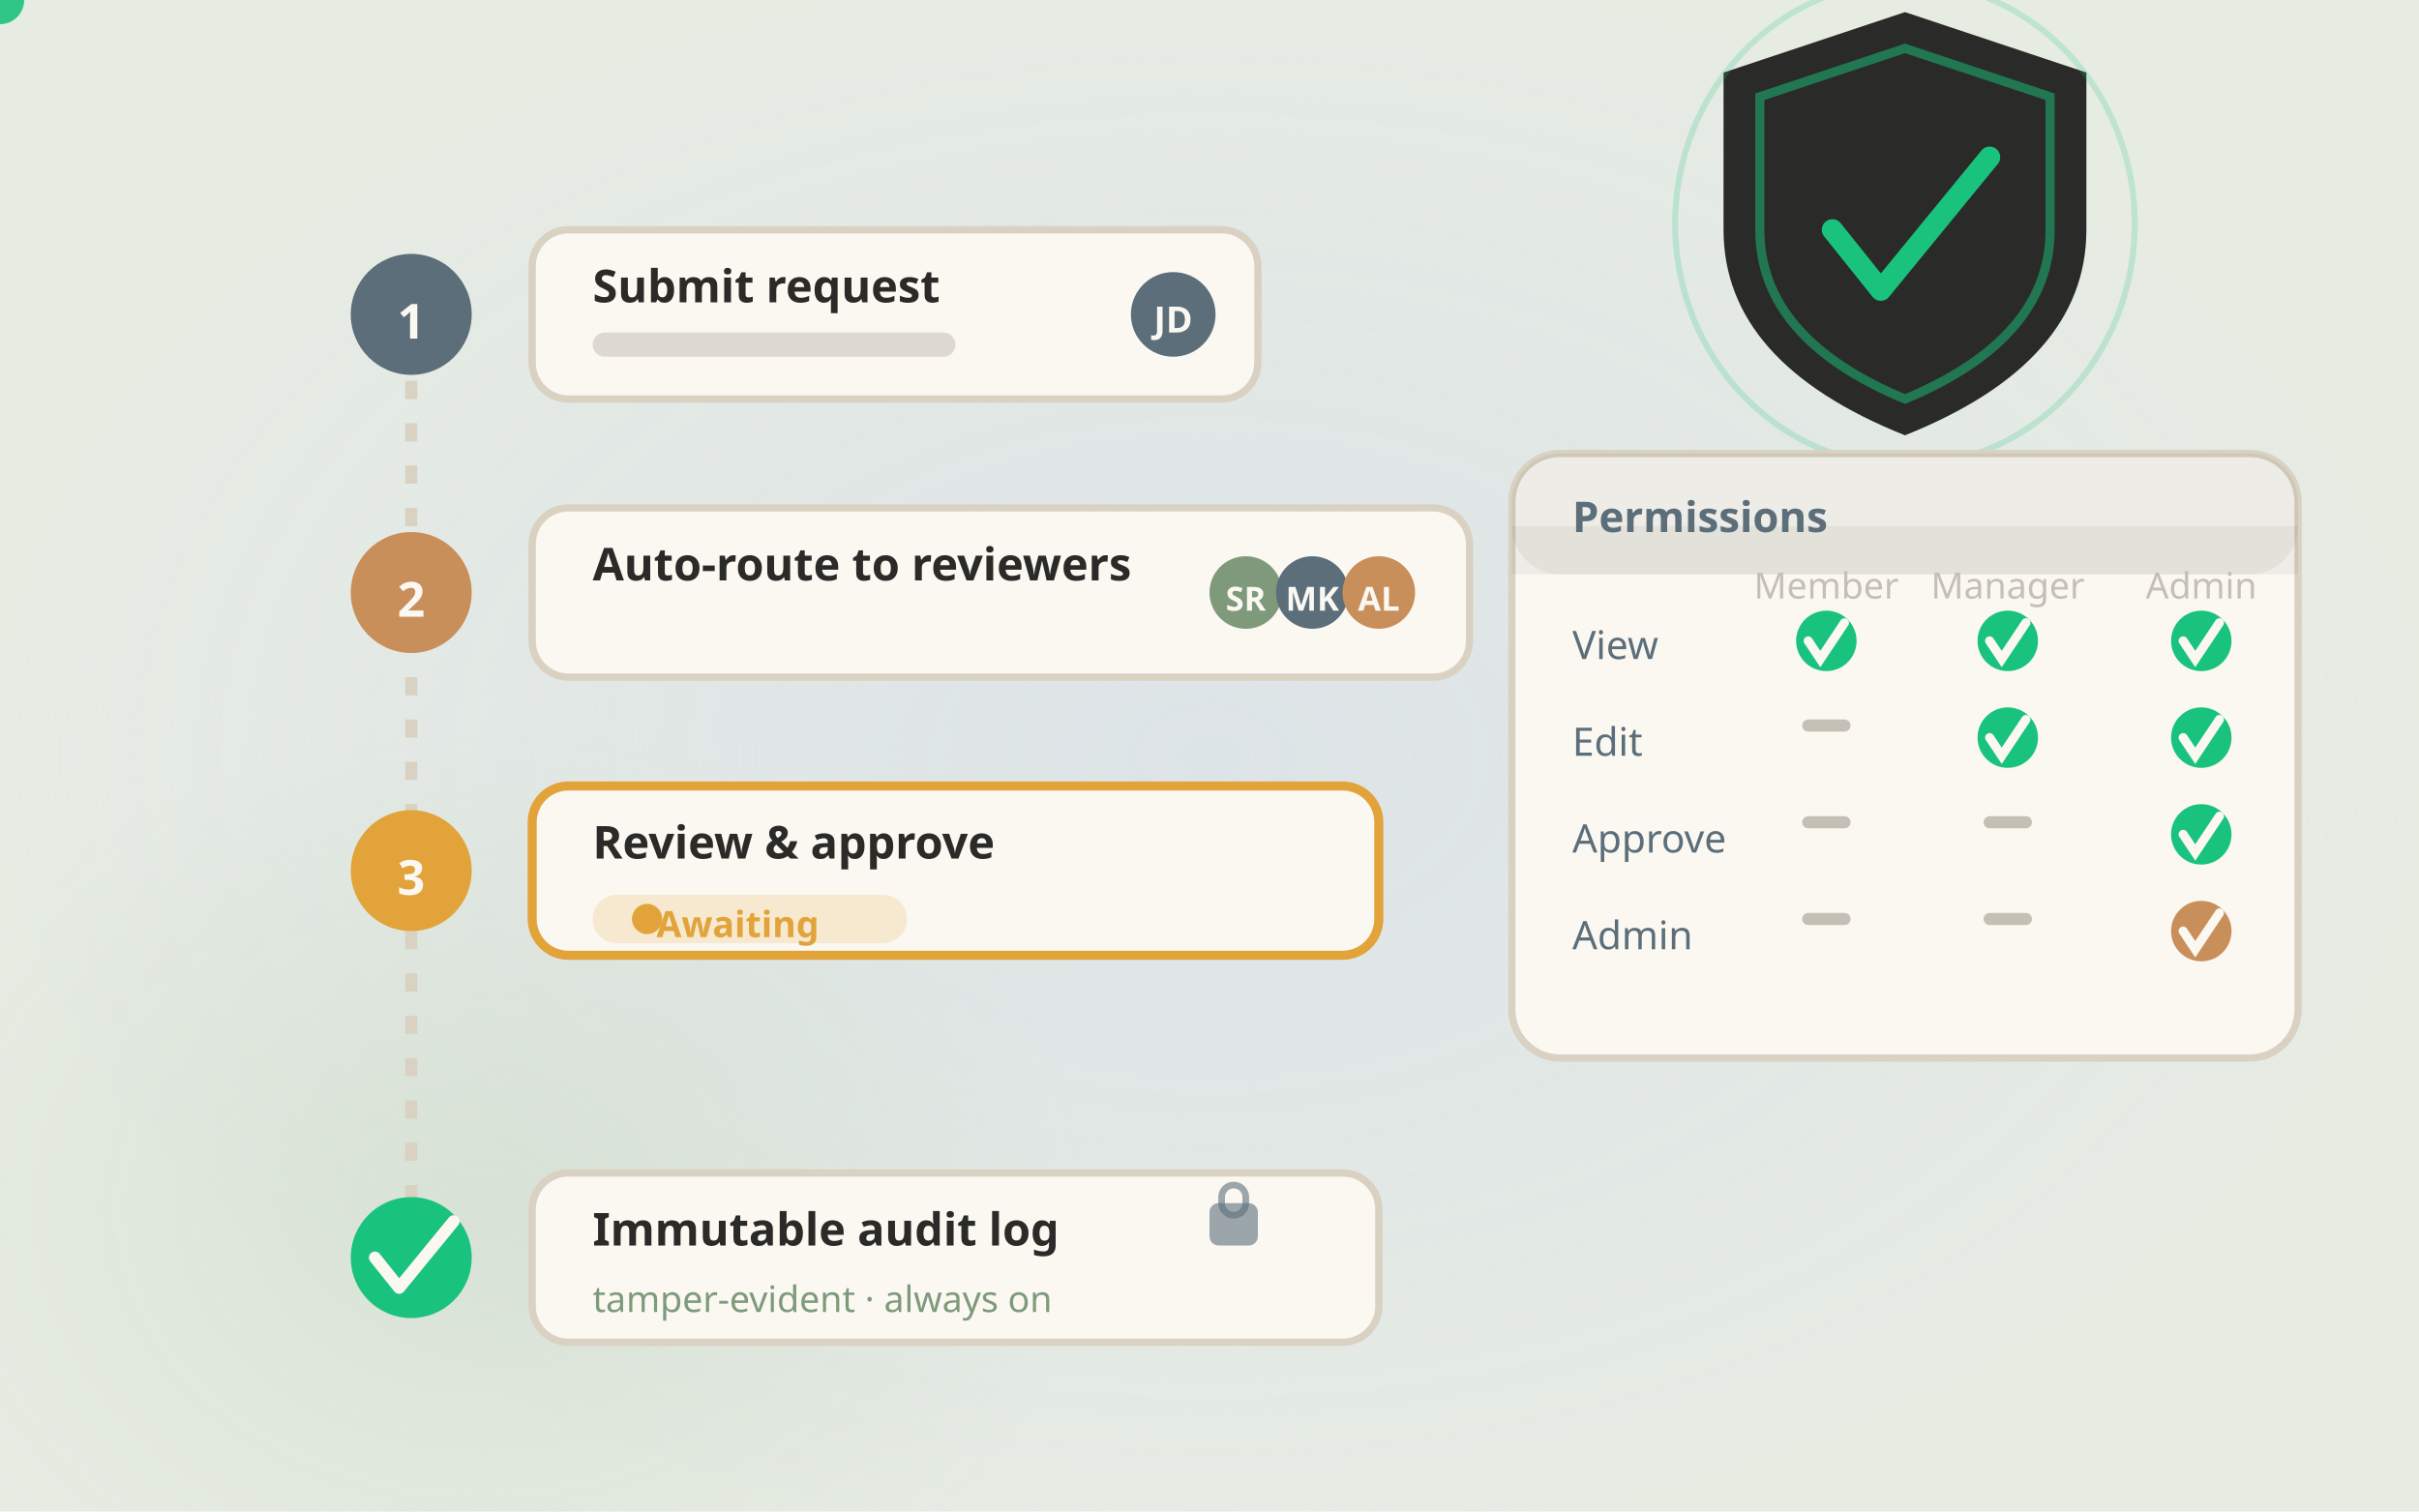
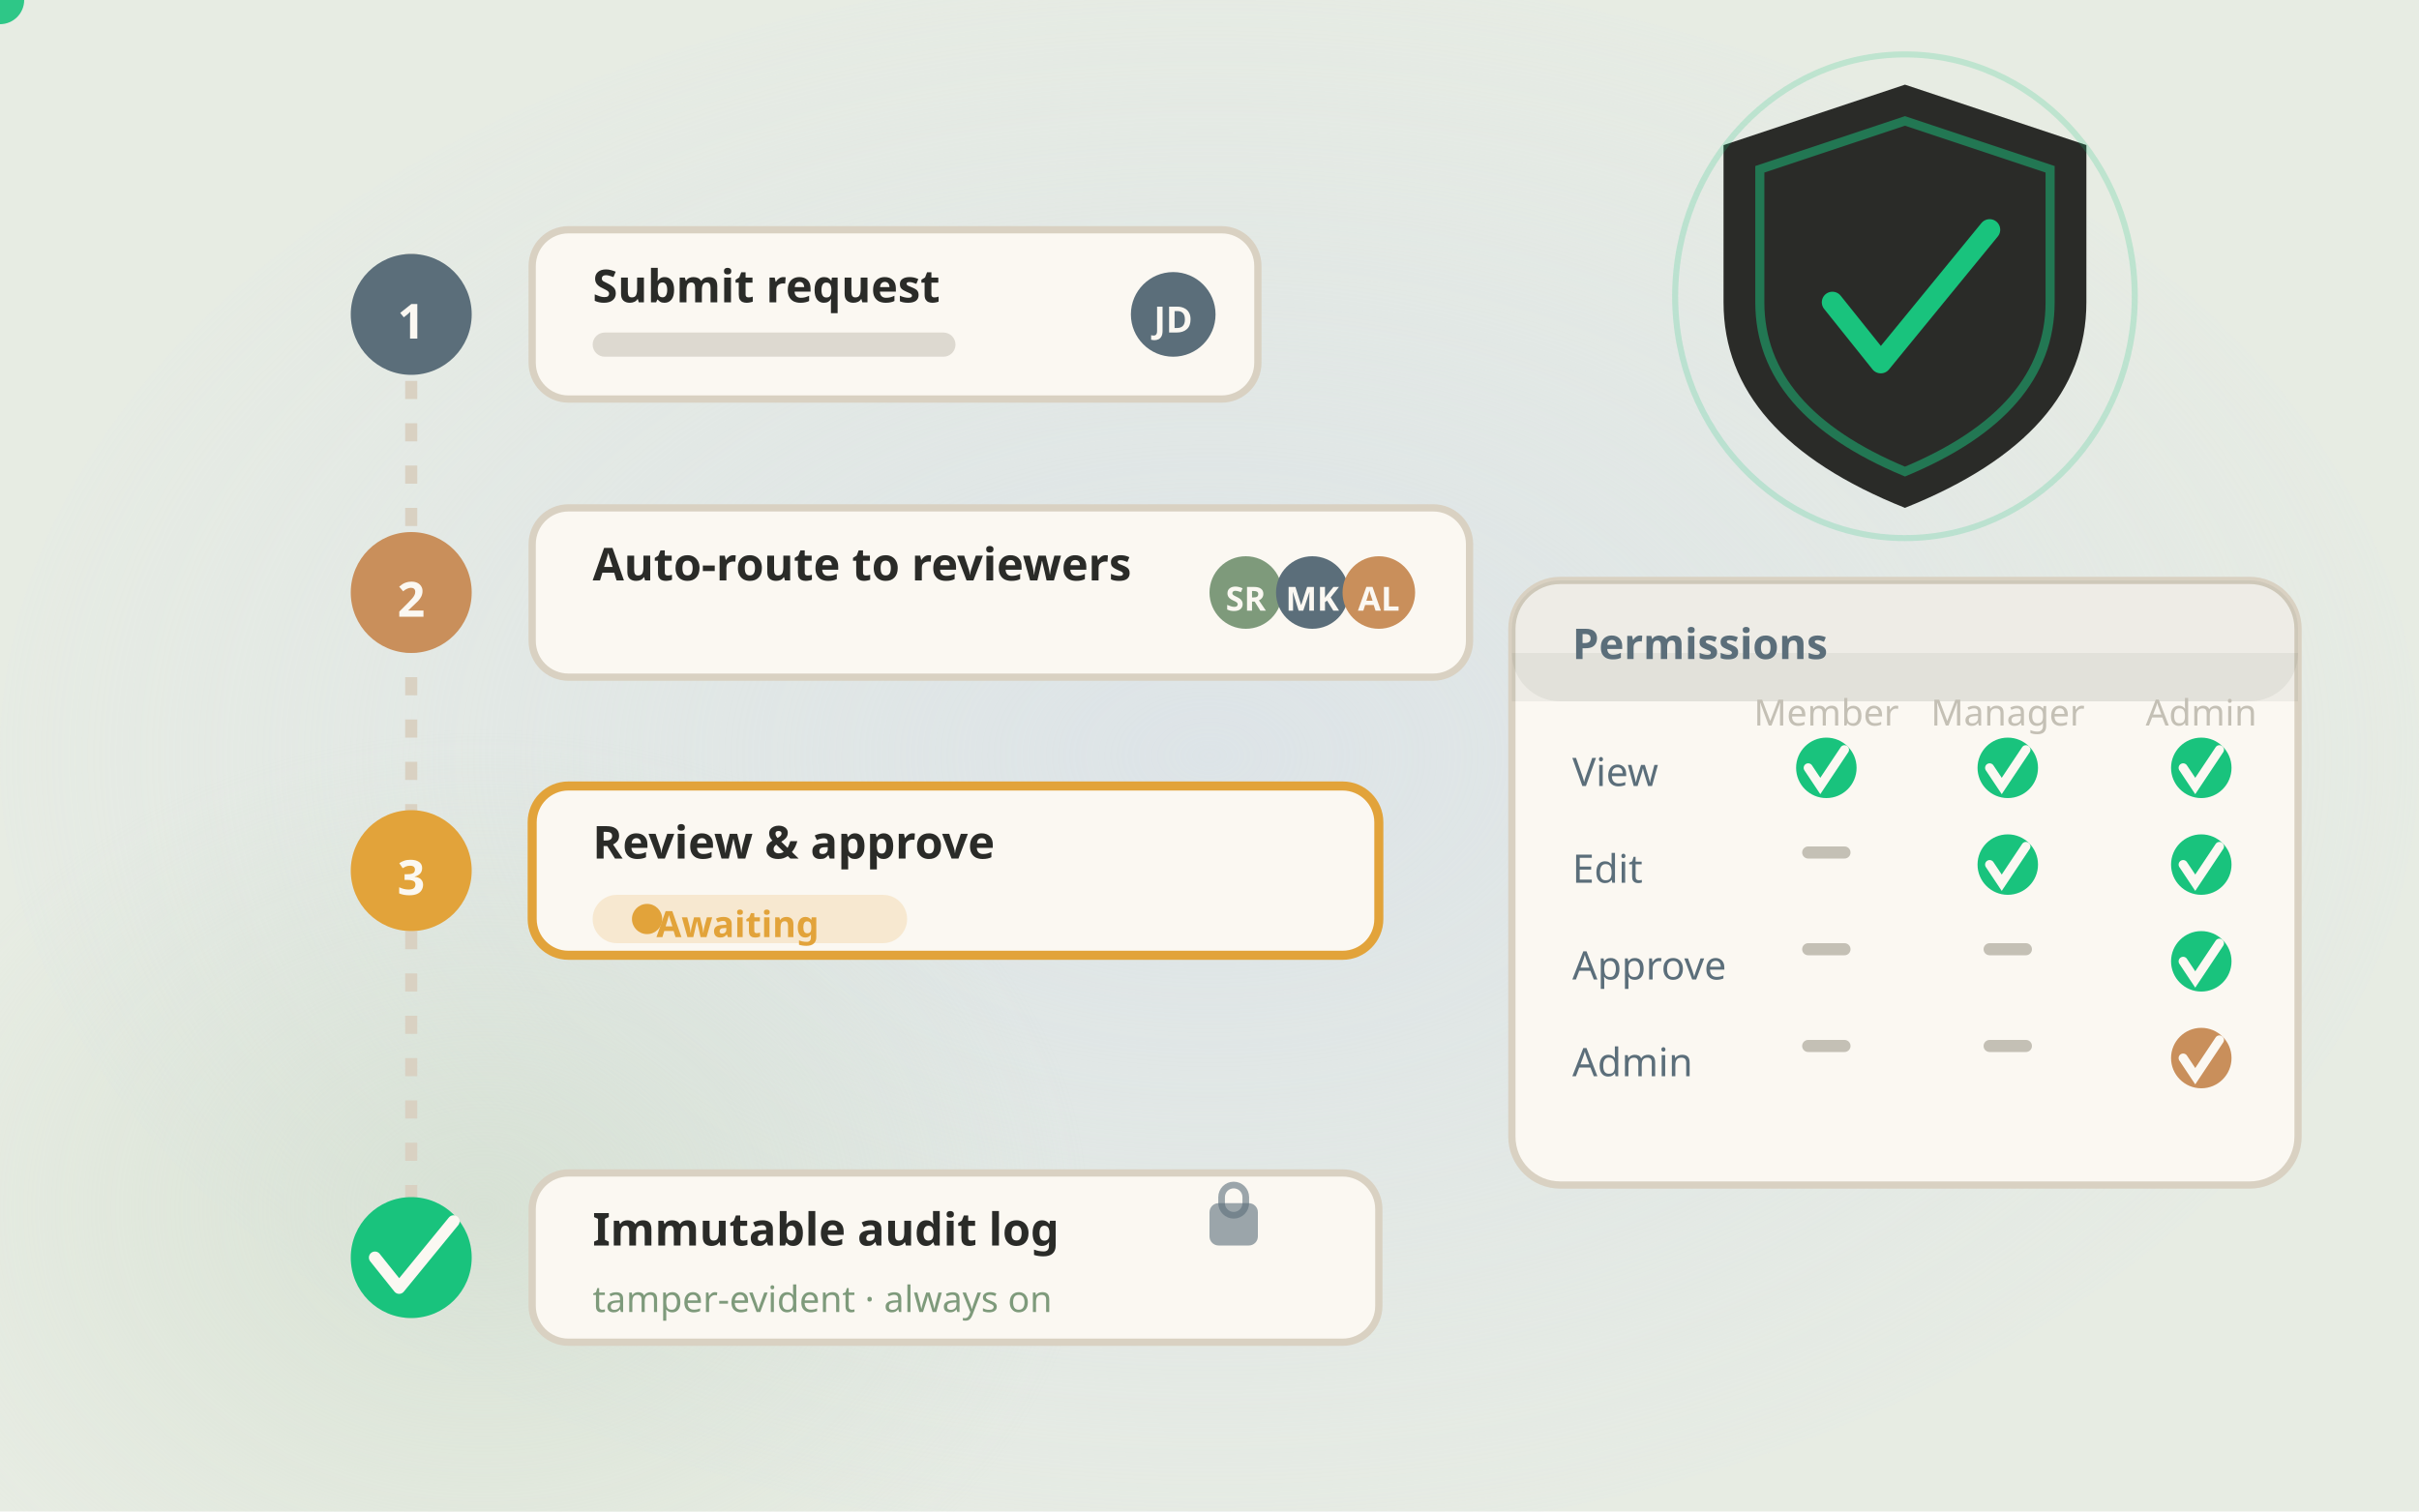
<svg xmlns="http://www.w3.org/2000/svg" viewBox="0 0 400 250" width="400" height="250">
  <style>@keyframes gi-drift-y { 0%,100%{transform:translateY(0)} 50%{transform:translateY(-6px)} }
@keyframes gi-drift-x { 0%,100%{transform:translateX(0)} 50%{transform:translateX(5px)} }
@keyframes gi-pulse-op { 0%,100%{opacity:1} 50%{opacity:0.55} }
@keyframes gi-stamp-in { 0%{transform:scale(1.4);opacity:0} 15%{transform:scale(0.9);opacity:1} 25%{transform:scale(1)} 100%{transform:scale(1)} }
@keyframes gi-slide-right { 0%{transform:translateX(-18px);opacity:0} 20%{transform:translateX(0);opacity:1} 80%{transform:translateX(0);opacity:1} 100%{transform:translateX(18px);opacity:0} }
@keyframes gi-travel-line { 0%{stroke-dashoffset:60} 100%{stroke-dashoffset:0} }
@keyframes gi-bob { 0%,100%{transform:translateY(0)} 50%{transform:translateY(-4px)} }
@keyframes gi-fade-cycle { 0%,15%{opacity:0} 25%,75%{opacity:1} 85%,100%{opacity:0} }
@keyframes gi-grow-bar { from{transform:scaleY(0)} to{transform:scaleY(1)} }
@keyframes gi-rise-bar { 0%,100%{transform:scaleY(0.4)} 50%{transform:scaleY(1)} }
@keyframes gi-spin-slow { from{transform:rotate(0deg)} to{transform:rotate(360deg)} }
@keyframes gi-blink { 0%,90%,100%{opacity:1} 95%{opacity:0} }


[style*="gi-stamp-in"],[style*="gi-grow-bar"],[style*="gi-rise-bar"]{transform-box:fill-box;transform-origin:center}
[style*="gi-grow-bar"],[style*="gi-rise-bar"]{transform-origin:center bottom}
@media (prefers-reduced-motion: reduce){*{animation:none!important}}
</style>
  <defs>
    <radialGradient id="b3a" cx="50%" cy="50%" r="55%">
      <stop offset="0%" stop-color="#DCE3E8" stop-opacity="0.9" />
      <stop offset="100%" stop-color="#DCE3E8" stop-opacity="0" />
    </radialGradient>
    <radialGradient id="b3b" cx="50%" cy="50%" r="50%">
      <stop offset="0%" stop-color="#CFDCCB" stop-opacity="0.6" />
      <stop offset="100%" stop-color="#CFDCCB" stop-opacity="0" />
    </radialGradient>
    <linearGradient id="track3" x1="0" y1="0" x2="0" y2="1">
      <stop offset="0%" stop-color="#19C37D" stop-opacity="0.5" />
      <stop offset="100%" stop-color="#19C37D" stop-opacity="0.1" />
    </linearGradient>
  </defs>
  <rect width="400" height="250" fill="#E7ECE3" />
  <ellipse cx="200" cy="125" rx="200" ry="130" fill="url(#b3a)" />
  <ellipse cx="80" cy="200" rx="100" ry="80" fill="url(#b3b)" />
-   <g transform="translate(285,2)">
+   <g transform="translate(285,14)">
    <g style="animation:gi-bob 10s ease-in-out infinite 0s">
      <path d="M30,0 L60,10 L60,36 Q60,58 30,70 Q0,58 0,36 L0,10 Z" fill="#2A2B28" />
      <path d="M30,6 L54,14 L54,36 Q54,54 30,64 Q6,54 6,36 L6,14 Z" fill="none" stroke="#19C37D" stroke-width="1.5" opacity="0.5" />
      <path d="M18,36 L26,46 L44,24" stroke="#19C37D" stroke-width="3.5" fill="none" stroke-linecap="round" stroke-linejoin="round" />
      <ellipse cx="30" cy="35" rx="38" ry="40" fill="none" stroke="#19C37D" stroke-width="1" opacity="0.2" style="animation:gi-pulse-op 3s ease-in-out infinite" />
    </g>
  </g>
  <line x1="68" y1="42" x2="68" y2="218" stroke="#D9D1C2" stroke-width="2" stroke-dasharray="3,4" />
  <circle r="4" fill="#19C37D" opacity="0.9">
    <animateMotion dur="5s" repeatCount="indefinite" path="M68,42 L68,218" />
  </circle>
  <g style="animation:gi-drift-x 10s ease-in-out infinite 0s">
    <circle cx="68" cy="52" r="10" fill="#5B6E7A" />
    <text x="68" y="56" font-family="DM Sans,system-ui" font-size="8" fill="#FBF8F2" font-weight="700" text-anchor="middle">1</text>
    <rect x="88" y="38" width="120" height="28" rx="6" fill="#FBF8F2" stroke="#D9D1C2" stroke-width="1.2" />
    <text x="98" y="50" font-family="DM Sans,system-ui" font-size="7.5" fill="#2A2B28" font-weight="600">Submit request</text>
    <rect x="98" y="55" width="60" height="4" rx="2" fill="#DDD9D0" />
    <circle cx="194" cy="52" r="7" fill="#5B6E7A" />
    <text x="194" y="55" font-family="DM Sans,system-ui" font-size="6" fill="#FBF8F2" font-weight="700" text-anchor="middle">JD</text>
  </g>
  <g style="animation:gi-drift-x 9s ease-in-out infinite 0.8s">
    <circle cx="68" cy="98" r="10" fill="#C98F5B" />
    <text x="68" y="102" font-family="DM Sans,system-ui" font-size="8" fill="#FBF8F2" font-weight="700" text-anchor="middle">2</text>
    <rect x="88" y="84" width="155" height="28" rx="6" fill="#FBF8F2" stroke="#D9D1C2" stroke-width="1.2" />
    <text x="98" y="96" font-family="DM Sans,system-ui" font-size="7.5" fill="#2A2B28" font-weight="600">Auto-route to reviewers</text>
    <circle cx="206" cy="98" r="6" fill="#7E9A7B" />
    <text x="206" y="101" font-family="DM Sans,system-ui" font-size="5.5" fill="#FBF8F2" font-weight="700" text-anchor="middle">SR</text>
    <circle cx="217" cy="98" r="6" fill="#5B6E7A" />
    <text x="217" y="101" font-family="DM Sans,system-ui" font-size="5.5" fill="#FBF8F2" font-weight="700" text-anchor="middle">MK</text>
    <circle cx="228" cy="98" r="6" fill="#C98F5B" />
    <text x="228" y="101" font-family="DM Sans,system-ui" font-size="5.5" fill="#FBF8F2" font-weight="700" text-anchor="middle">AL</text>
  </g>
  <g>
    <circle cx="68" cy="144" r="10" fill="#E2A33A" />
    <text x="68" y="148" font-family="DM Sans,system-ui" font-size="8" fill="#FBF8F2" font-weight="700" text-anchor="middle">3</text>
    <rect x="88" y="130" width="140" height="28" rx="6" fill="#FBF8F2" stroke="#E2A33A" stroke-width="1.5" />
    <text x="98" y="142" font-family="DM Sans,system-ui" font-size="7.5" fill="#2A2B28" font-weight="600">Review &amp; approve</text>
    <rect x="98" y="148" width="52" height="8" rx="4" fill="#E2A33A" opacity="0.18" />
    <circle cx="107" cy="152" r="2.5" fill="#E2A33A" style="animation:gi-pulse-op 1.8s ease-in-out infinite" />
    <text x="122" y="155" font-family="DM Sans,system-ui" font-size="6" fill="#E2A33A" font-weight="600" text-anchor="middle">Awaiting</text>
  </g>
  <g style="animation:gi-drift-x 11s ease-in-out infinite 1.5s">
    <circle cx="68" cy="208" r="10" fill="#19C37D" />
    <path d="M62,208 L66,213 L75,202" stroke="#FBF8F2" stroke-width="2" fill="none" stroke-linecap="round" stroke-linejoin="round" />
    <rect x="88" y="194" width="140" height="28" rx="6" fill="#FBF8F2" stroke="#D9D1C2" stroke-width="1.2" />
    <text x="98" y="206" font-family="DM Sans,system-ui" font-size="7.5" fill="#2A2B28" font-weight="600">Immutable audit log</text>
    <rect x="200" y="199" width="8" height="7" rx="1.5" fill="#5B6E7A" opacity="0.6" />
    <rect x="202" y="196" width="4" height="5" rx="2" fill="none" stroke="#5B6E7A" stroke-width="1.1" opacity="0.6" />
    <text x="98" y="217" font-family="DM Sans,system-ui" font-size="6" fill="#7E9A7B">tamper-evident · always on</text>
  </g>
-   <g transform="translate(250,75)">
+   <g transform="translate(250,96)">
    <g style="animation:gi-bob 12s ease-in-out infinite 1s">
      <rect x="0" y="0" width="130" height="100" rx="8" fill="#FBF8F2" stroke="#D9D1C2" stroke-width="1.2" />
      <rect x="0" y="0" width="130" height="20" rx="8" fill="#2A2B28" opacity="0.06" />
      <rect x="0" y="12" width="130" height="8" fill="#2A2B28" opacity="0.06" />
      <text x="10" y="13" font-family="DM Sans,system-ui" font-size="7" fill="#5B6E7A" font-weight="700">Permissions</text>
      <text x="10" y="34" font-family="DM Sans,system-ui" font-size="6.5" fill="#5B6E7A">View</text>
      <text x="10" y="50" font-family="DM Sans,system-ui" font-size="6.5" fill="#5B6E7A">Edit</text>
      <text x="10" y="66" font-family="DM Sans,system-ui" font-size="6.5" fill="#5B6E7A">Approve</text>
      <text x="10" y="82" font-family="DM Sans,system-ui" font-size="6.5" fill="#5B6E7A">Admin</text>
      <text x="52" y="24" font-family="DM Sans,system-ui" font-size="6" fill="#C4C0B5" text-anchor="middle">Member</text>
      <text x="82" y="24" font-family="DM Sans,system-ui" font-size="6" fill="#C4C0B5" text-anchor="middle">Manager</text>
      <text x="114" y="24" font-family="DM Sans,system-ui" font-size="6" fill="#C4C0B5" text-anchor="middle">Admin</text>
      <circle cx="52" cy="31" r="5" fill="#19C37D" style="animation:gi-fade-cycle 8s ease-in-out infinite 0s" />
      <path d="M49,31 L51,34 L55,28" stroke="#FBF8F2" stroke-width="1.5" fill="none" stroke-linecap="round" />
      <circle cx="82" cy="31" r="5" fill="#19C37D" style="animation:gi-fade-cycle 8s ease-in-out infinite 0.3s" />
      <path d="M79,31 L81,34 L85,28" stroke="#FBF8F2" stroke-width="1.5" fill="none" stroke-linecap="round" />
      <circle cx="114" cy="31" r="5" fill="#19C37D" style="animation:gi-fade-cycle 8s ease-in-out infinite 0.6s" />
      <path d="M111,31 L113,34 L117,28" stroke="#FBF8F2" stroke-width="1.5" fill="none" stroke-linecap="round" />
      <rect x="48" y="44" width="8" height="2" rx="1" fill="#C4C0B5" />
      <circle cx="82" cy="47" r="5" fill="#19C37D" style="animation:gi-fade-cycle 8s ease-in-out infinite 0.4s" />
      <path d="M79,47 L81,50 L85,44" stroke="#FBF8F2" stroke-width="1.5" fill="none" stroke-linecap="round" />
      <circle cx="114" cy="47" r="5" fill="#19C37D" style="animation:gi-fade-cycle 8s ease-in-out infinite 0.8s" />
      <path d="M111,47 L113,50 L117,44" stroke="#FBF8F2" stroke-width="1.5" fill="none" stroke-linecap="round" />
      <rect x="48" y="60" width="8" height="2" rx="1" fill="#C4C0B5" />
      <rect x="78" y="60" width="8" height="2" rx="1" fill="#C4C0B5" />
      <circle cx="114" cy="63" r="5" fill="#19C37D" style="animation:gi-fade-cycle 8s ease-in-out infinite 1s" />
      <path d="M111,63 L113,66 L117,60" stroke="#FBF8F2" stroke-width="1.5" fill="none" stroke-linecap="round" />
      <rect x="48" y="76" width="8" height="2" rx="1" fill="#C4C0B5" />
      <rect x="78" y="76" width="8" height="2" rx="1" fill="#C4C0B5" />
      <circle cx="114" cy="79" r="5" fill="#C98F5B" style="animation:gi-fade-cycle 8s ease-in-out infinite 1.2s" />
      <path d="M111,79 L113,82 L117,76" stroke="#FBF8F2" stroke-width="1.5" fill="none" stroke-linecap="round" />
    </g>
  </g>
</svg>
